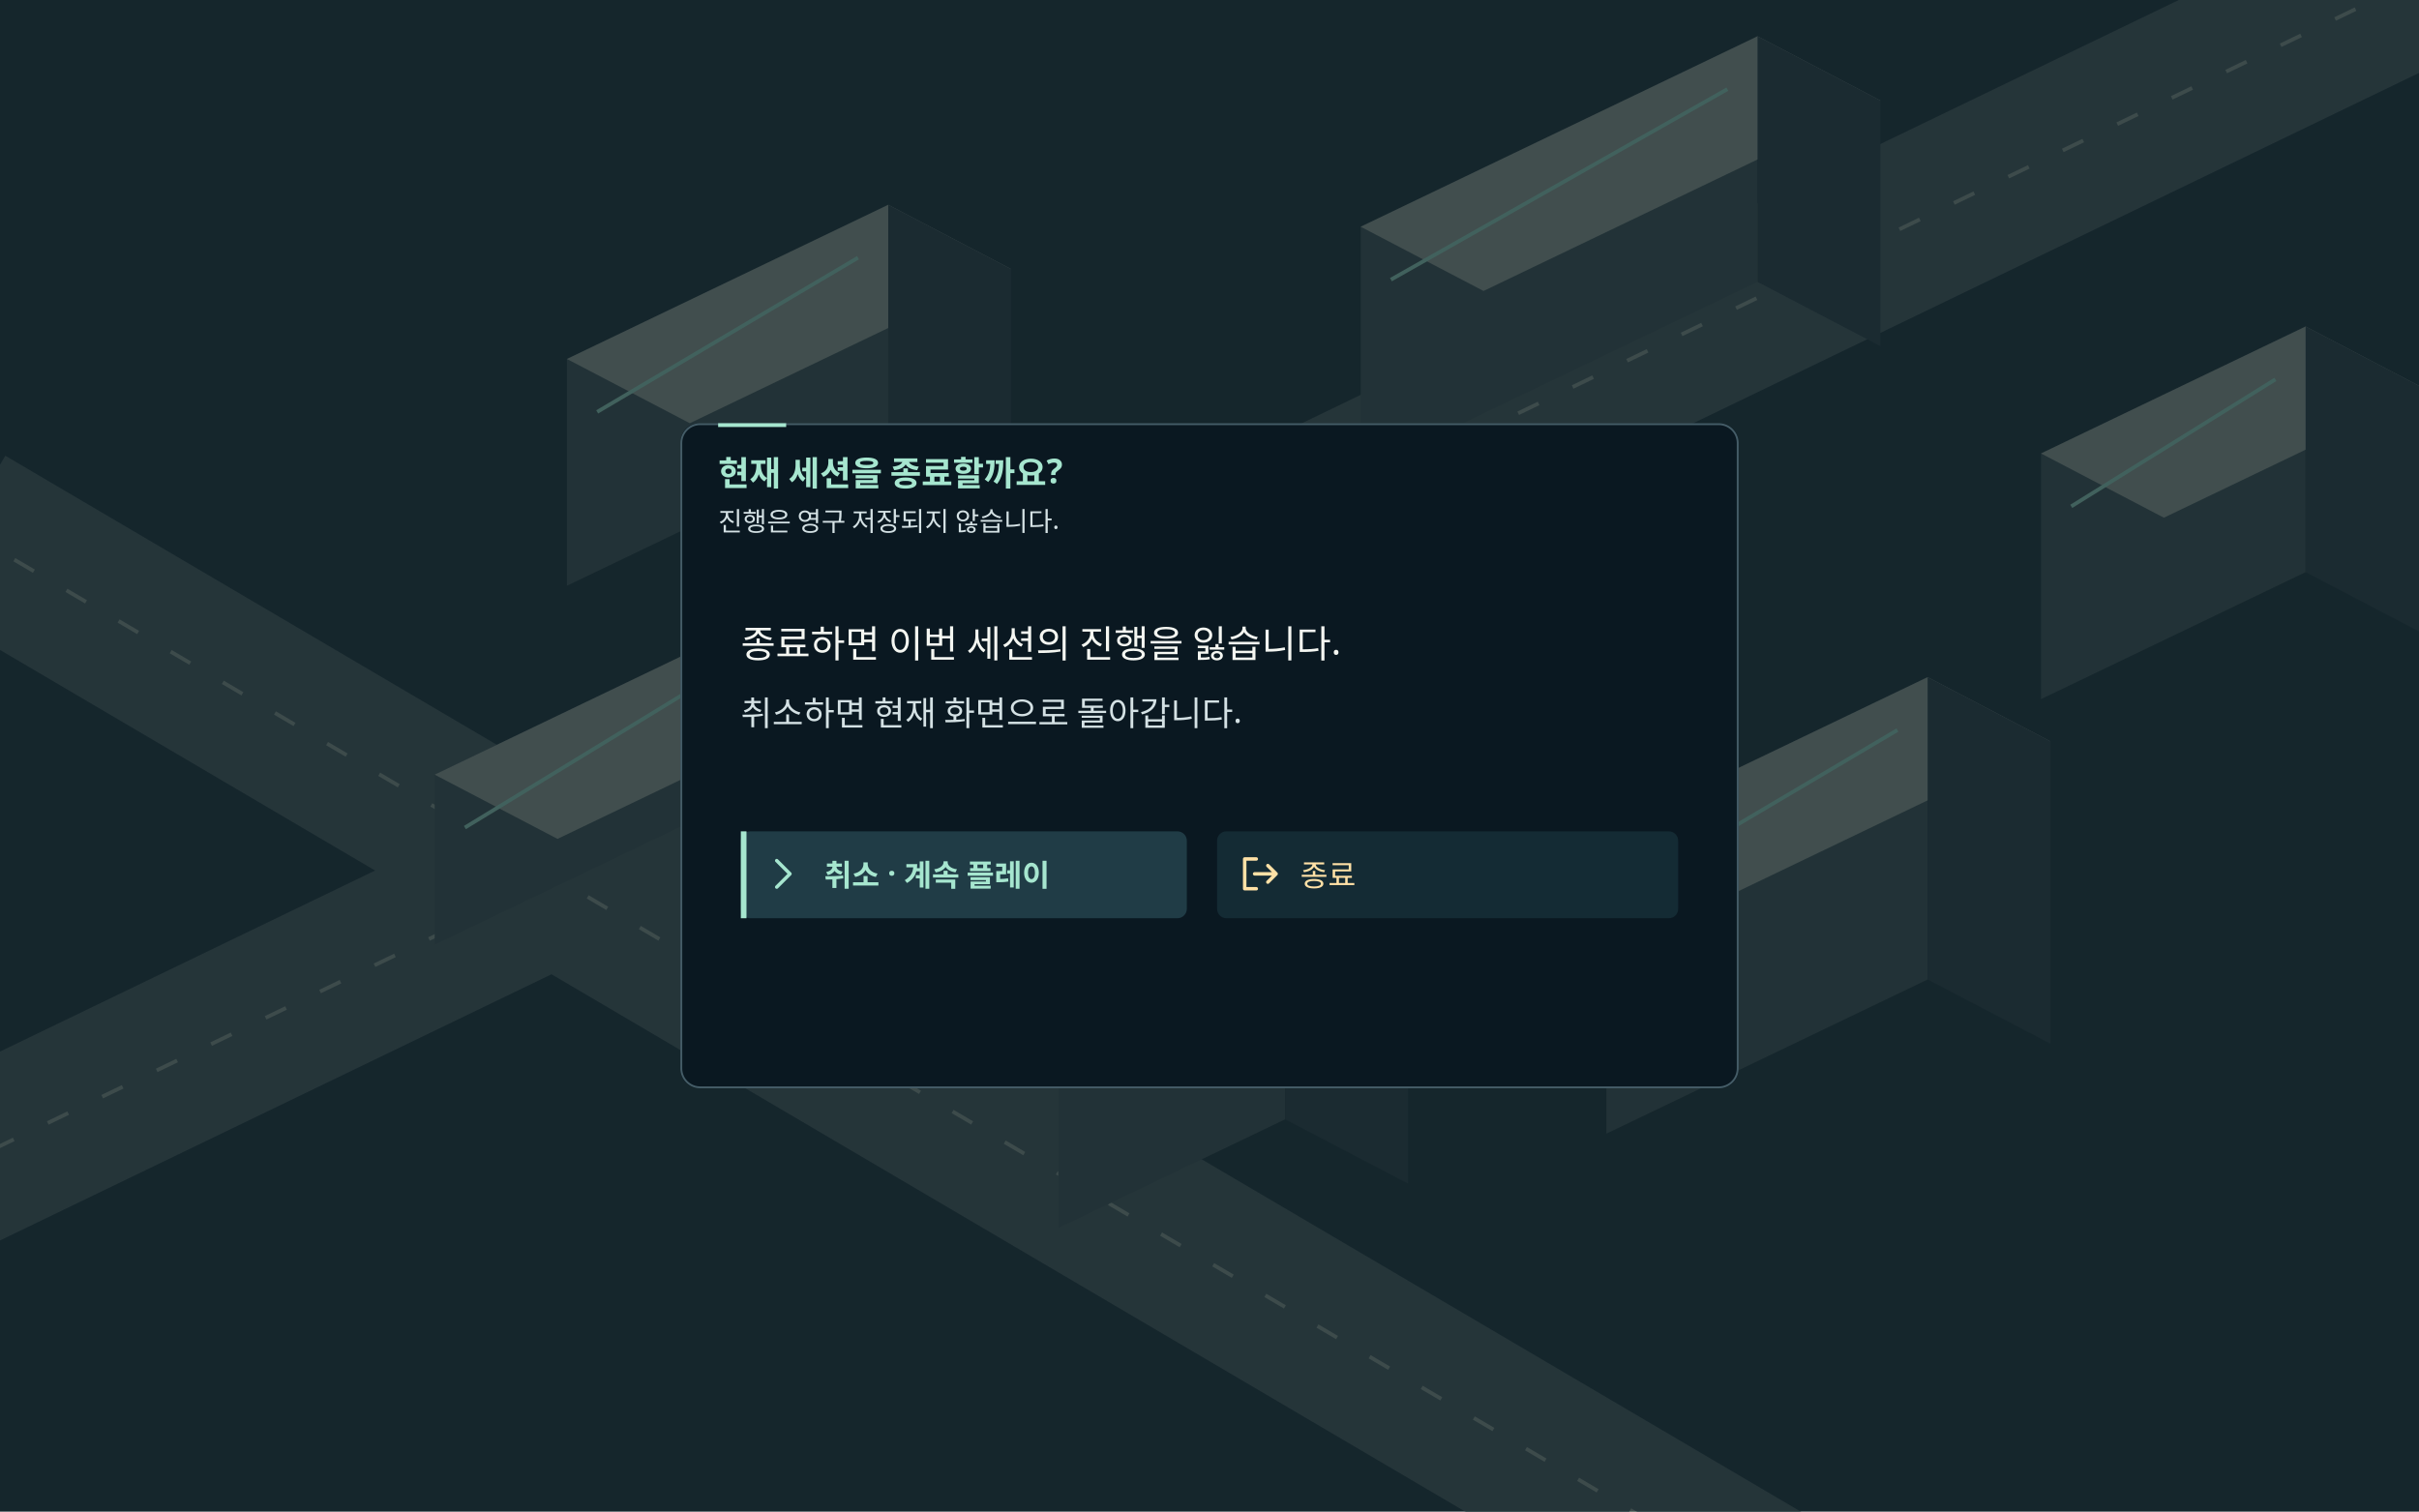
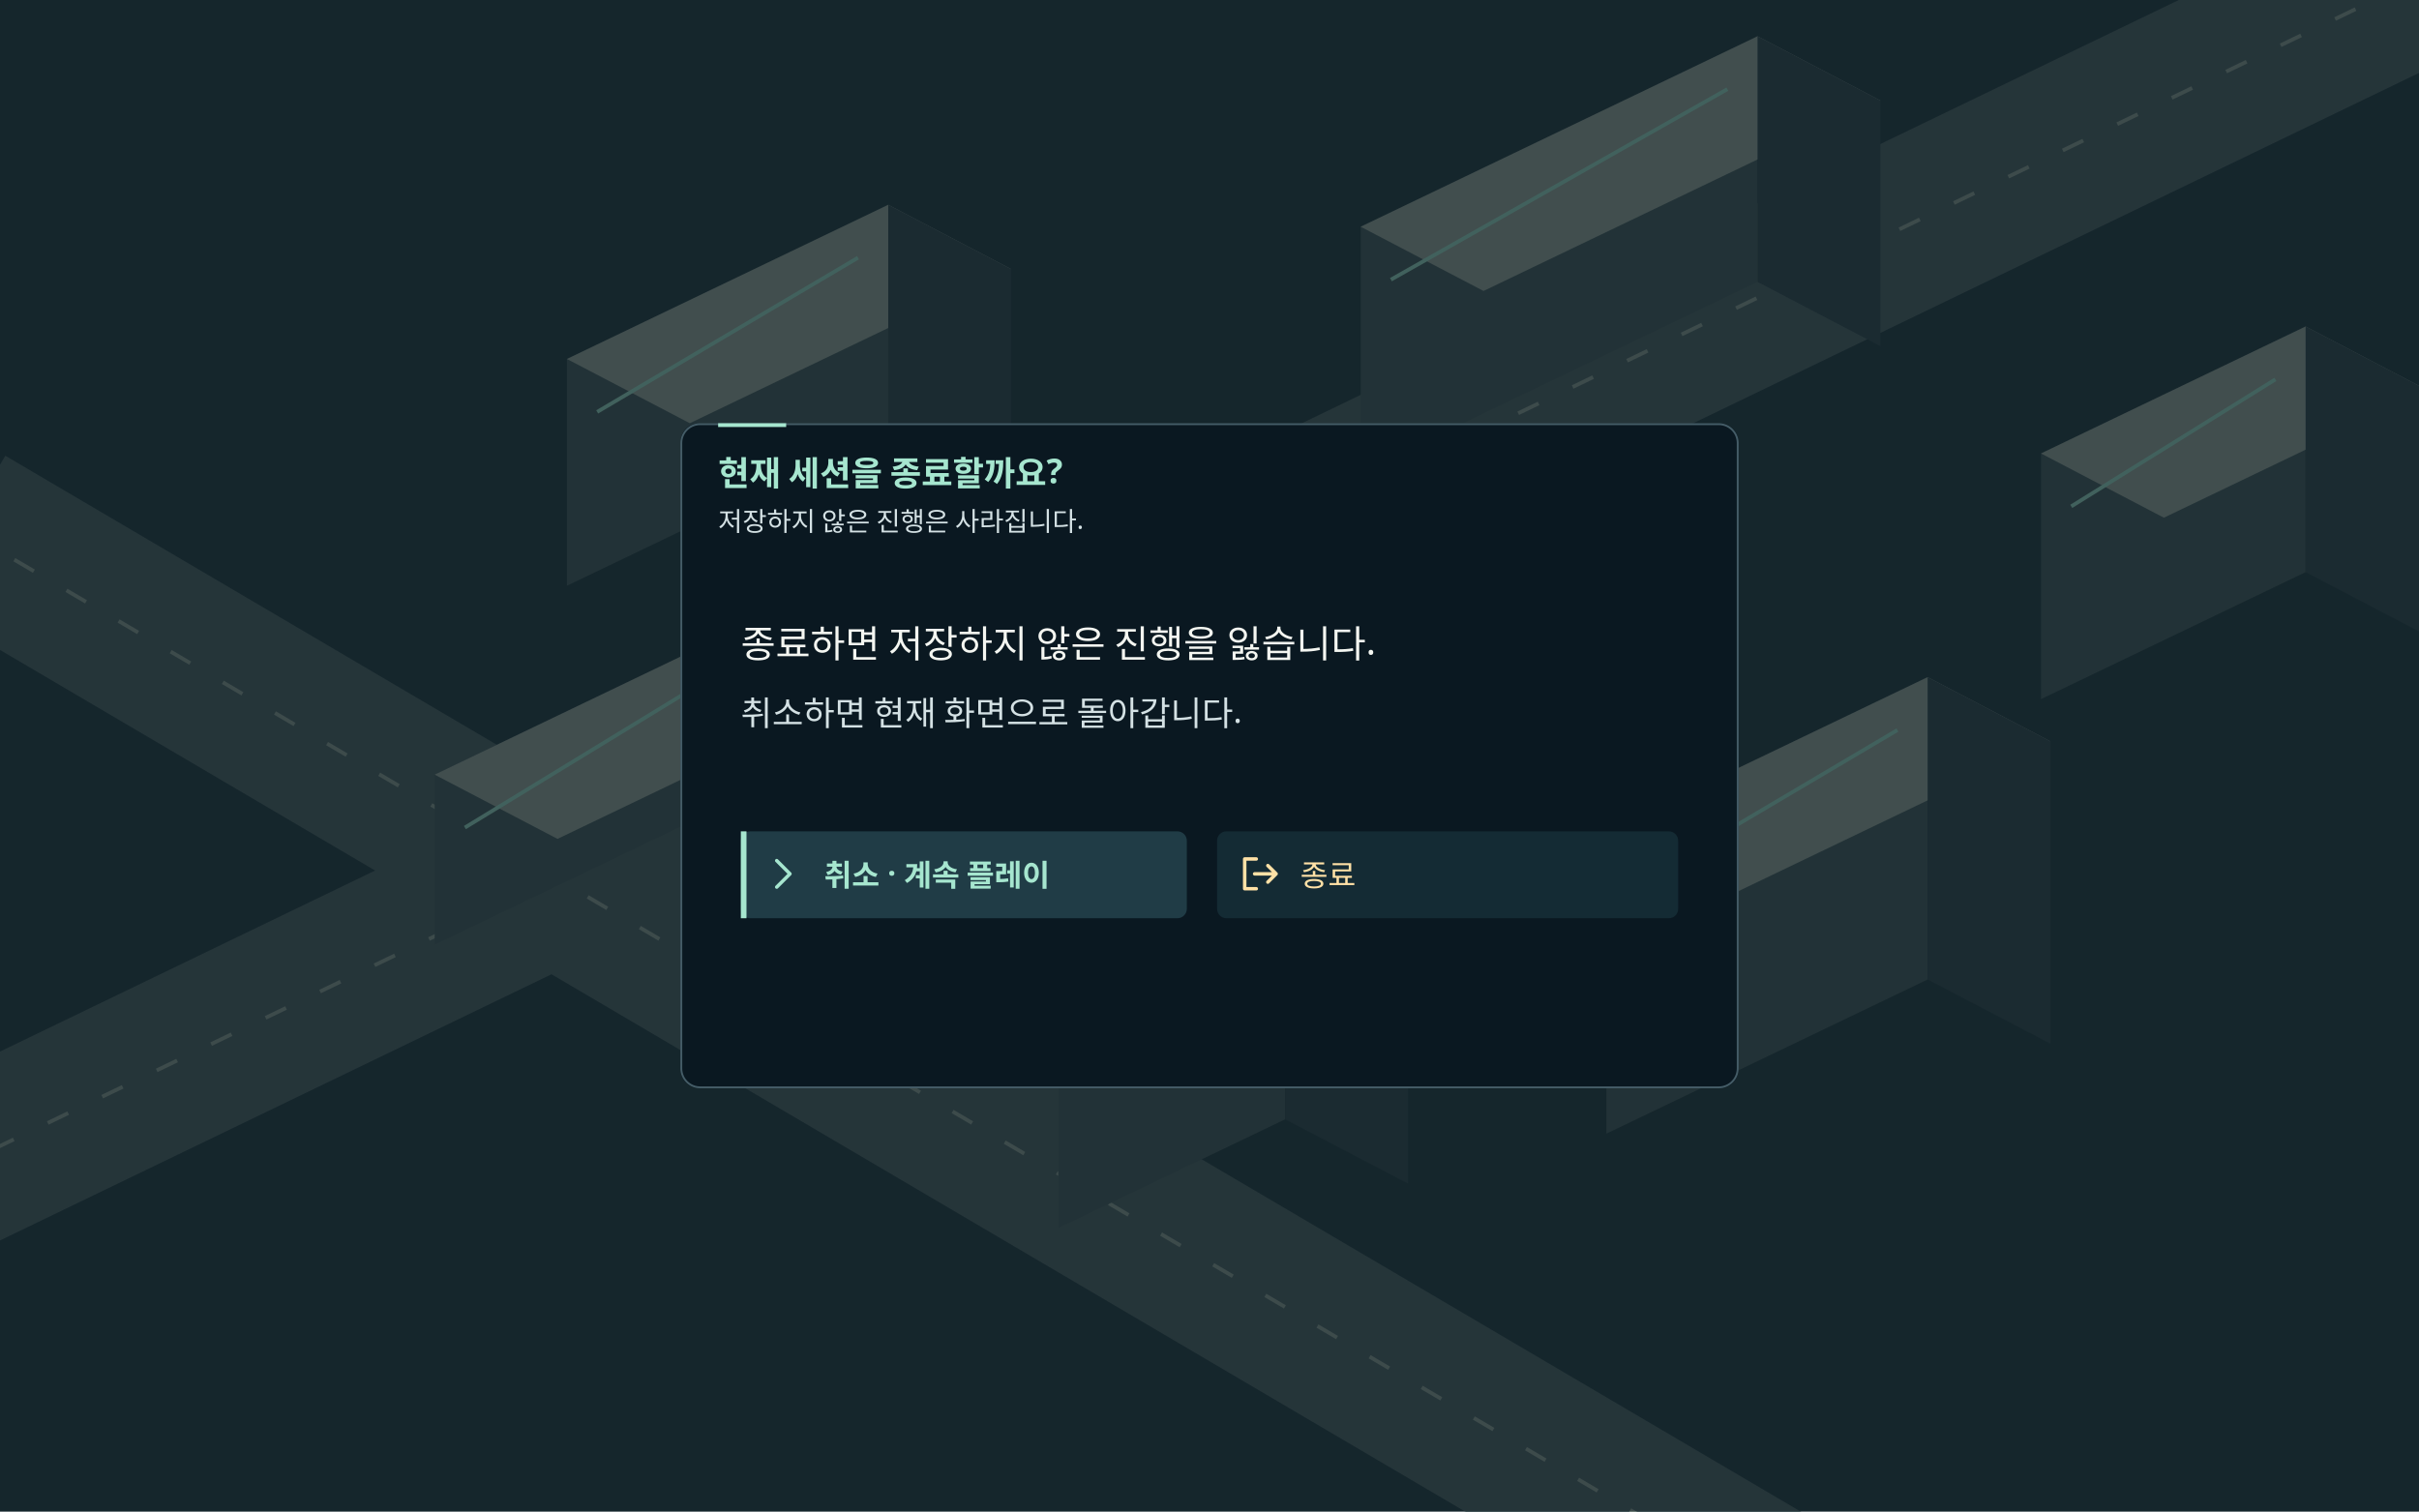
<svg xmlns="http://www.w3.org/2000/svg" width="1280" height="800" viewBox="0 0 1280 800">
  <defs>
    <filter id="hud-shadow" x="-100%" y="-100%" width="300%" height="300%">
      <feDropShadow dx="0" dy="1" stdDeviation="1" flood-color="#000" flood-opacity="1" />
    </filter>
  </defs>
  <style>text{font-family:"Malgun Gothic",sans-serif}text,.ui-icon{opacity:var(--content-opacity,1)}[data-hud]{opacity:var(--content-opacity,1)}[data-hud] text,[data-hud] .ui-icon{opacity:1}.panel-fill{opacity:var(--panel-opacity,.94)}.panel-border{opacity:var(--border-opacity,1)}</style>
  <g class="world-background">
    <rect x="0" y="0" width="1280" height="800" rx="0" fill="#334a50" />
    <path d="M-90 650 1360-50M-20 280 1000 880" stroke="#5d7172" stroke-width="90" />
    <path d="M-90 650 1360-50M-20 280 1000 880" stroke="#9aaba0" stroke-width="2" stroke-dasharray="12 20" />
    <path d="M300 190l170 -81.6v120l-170 81.6z" fill="#556a6b" />
    <path d="M300 190l170 -81.6 65 34 -170 81.6z" fill="#a5b2a9" />
    <path d="M470 108.4l65 34v120l-65-34z" fill="#41565c" />
    <path d="M316 218L454 136.4" stroke="#a6e6cf" stroke-width="2" />
    <path d="M720 120l210 -100.8v130l-210 100.8z" fill="#556a6b" />
    <path d="M720 120l210 -100.8 65 34 -210 100.8z" fill="#a5b2a9" />
    <path d="M930 19.2l65 34v130l-65-34z" fill="#41565c" />
    <path d="M736 148L914 47.2" stroke="#a6e6cf" stroke-width="2" />
    <path d="M850 440l170 -81.6v160l-170 81.6z" fill="#556a6b" />
    <path d="M850 440l170 -81.6 65 34 -170 81.6z" fill="#a5b2a9" />
    <path d="M1020 358.4l65 34v160l-65-34z" fill="#41565c" />
    <path d="M866 468L1004 386.4" stroke="#a6e6cf" stroke-width="2" />
    <path d="M230 410l150 -72.0v90l-150 72.0z" fill="#556a6b" />
    <path d="M230 410l150 -72.0 65 34 -150 72.0z" fill="#a5b2a9" />
    <path d="M380 338.0l65 34v90l-65-34z" fill="#41565c" />
    <path d="M246 438L364 366.0" stroke="#a6e6cf" stroke-width="2" />
    <path d="M560 520l120 -57.6v130l-120 57.6z" fill="#556a6b" />
    <path d="M560 520l120 -57.6 65 34 -120 57.6z" fill="#a5b2a9" />
    <path d="M680 462.4l65 34v130l-65-34z" fill="#41565c" />
    <path d="M576 548L664 490.4" stroke="#a6e6cf" stroke-width="2" />
    <path d="M1080 240l140 -67.2v130l-140 67.2z" fill="#556a6b" />
    <path d="M1080 240l140 -67.2 65 34 -140 67.2z" fill="#a5b2a9" />
    <path d="M1220 172.8l65 34v130l-65-34z" fill="#41565c" />
    <path d="M1096 268L1204 200.8" stroke="#a6e6cf" stroke-width="2" />
    <ellipse cx="640" cy="435" rx="17" ry="8" fill="#061218" opacity=".5" />
    <g class="ui-icon" transform="translate(628 404) scale(1.0)" fill="none" stroke="#f4f6f1" stroke-width="2.1" stroke-linecap="round" stroke-linejoin="round">
      <path d="m12 2 8 19-8-5-8 5z" />
    </g>
  </g>
  <rect x="0" y="0" width="1280" height="800" rx="0" fill="#031016" opacity=".62" />
  <g class="panel-fill">
    <rect x="360" y="224" width="560" height="352" rx="10" fill="#0a1821" />
  </g>
  <g class="panel-border">
    <rect x="360.5" y="224.5" width="559" height="351" rx="10" fill="none" stroke="#65818c" stroke-opacity=".65" />
    <path d="M380 225H416" stroke="#a6e6cf" stroke-width="2" />
  </g>
  <text x="380" y="257" fill="#a6e6cf" font-size="18" font-weight="700" text-anchor="start" data-max-width="520">현재 세션을 종료할까요?</text>
-   <text x="380" y="281" fill="#d4e1e4" font-size="14" font-weight="400" text-anchor="start" data-max-width="520">진행은 영구 저장되지 않습니다.</text>
-   <text x="392" y="348" fill="#f4f6f1" font-size="20" font-weight="400" text-anchor="start" data-max-width="496">종료하면 이번 세션의 진행을 잃습니다.</text>
+   <text x="380" y="281" fill="#d4e1e4" font-size="14" font-weight="400" text-anchor="start" data-max-width="520">저장하지 않은 진행은 사라집니다.</text>
+   <text x="392" y="348" fill="#f4f6f1" font-size="20" font-weight="400" text-anchor="start" data-max-width="496">종료하면 저장하지 않은 진행을 잃습니다.</text>
  <text x="392" y="384" fill="#d4e1e4" font-size="18" font-weight="400" text-anchor="start" data-max-width="496">취소하면 현재 화면으로 돌아갑니다.</text>
  <rect x="392" y="440" width="236" height="46" rx="5" fill="#203c46" />
  <rect x="392" y="440" width="3" height="46" rx="0" fill="#a6e6cf" />
  <g class="ui-icon" transform="translate(404 452) scale(0.875)" fill="none" stroke="#a6e6cf" stroke-width="2.1" stroke-linecap="round" stroke-linejoin="round">
    <path d="m8 4 8 8-8 8" />
  </g>
  <text x="436" y="469" fill="#a6e6cf" font-size="16" font-weight="700" text-anchor="start" data-max-width="156">취소 · 계속 플레이</text>
  <rect x="644" y="440" width="244" height="46" rx="5" fill="#142b34" />
  <g class="ui-icon" transform="translate(656 452) scale(0.875)" fill="none" stroke="#ffe1a6" stroke-width="2.1" stroke-linecap="round" stroke-linejoin="round">
    <path d="M10 3H3v18h7M9 12h13M17 7l5 5-5 5" />
  </g>
  <text x="688" y="469" fill="#ffe1a6" font-size="16" font-weight="400" text-anchor="start" data-max-width="164">종료</text>
</svg>
